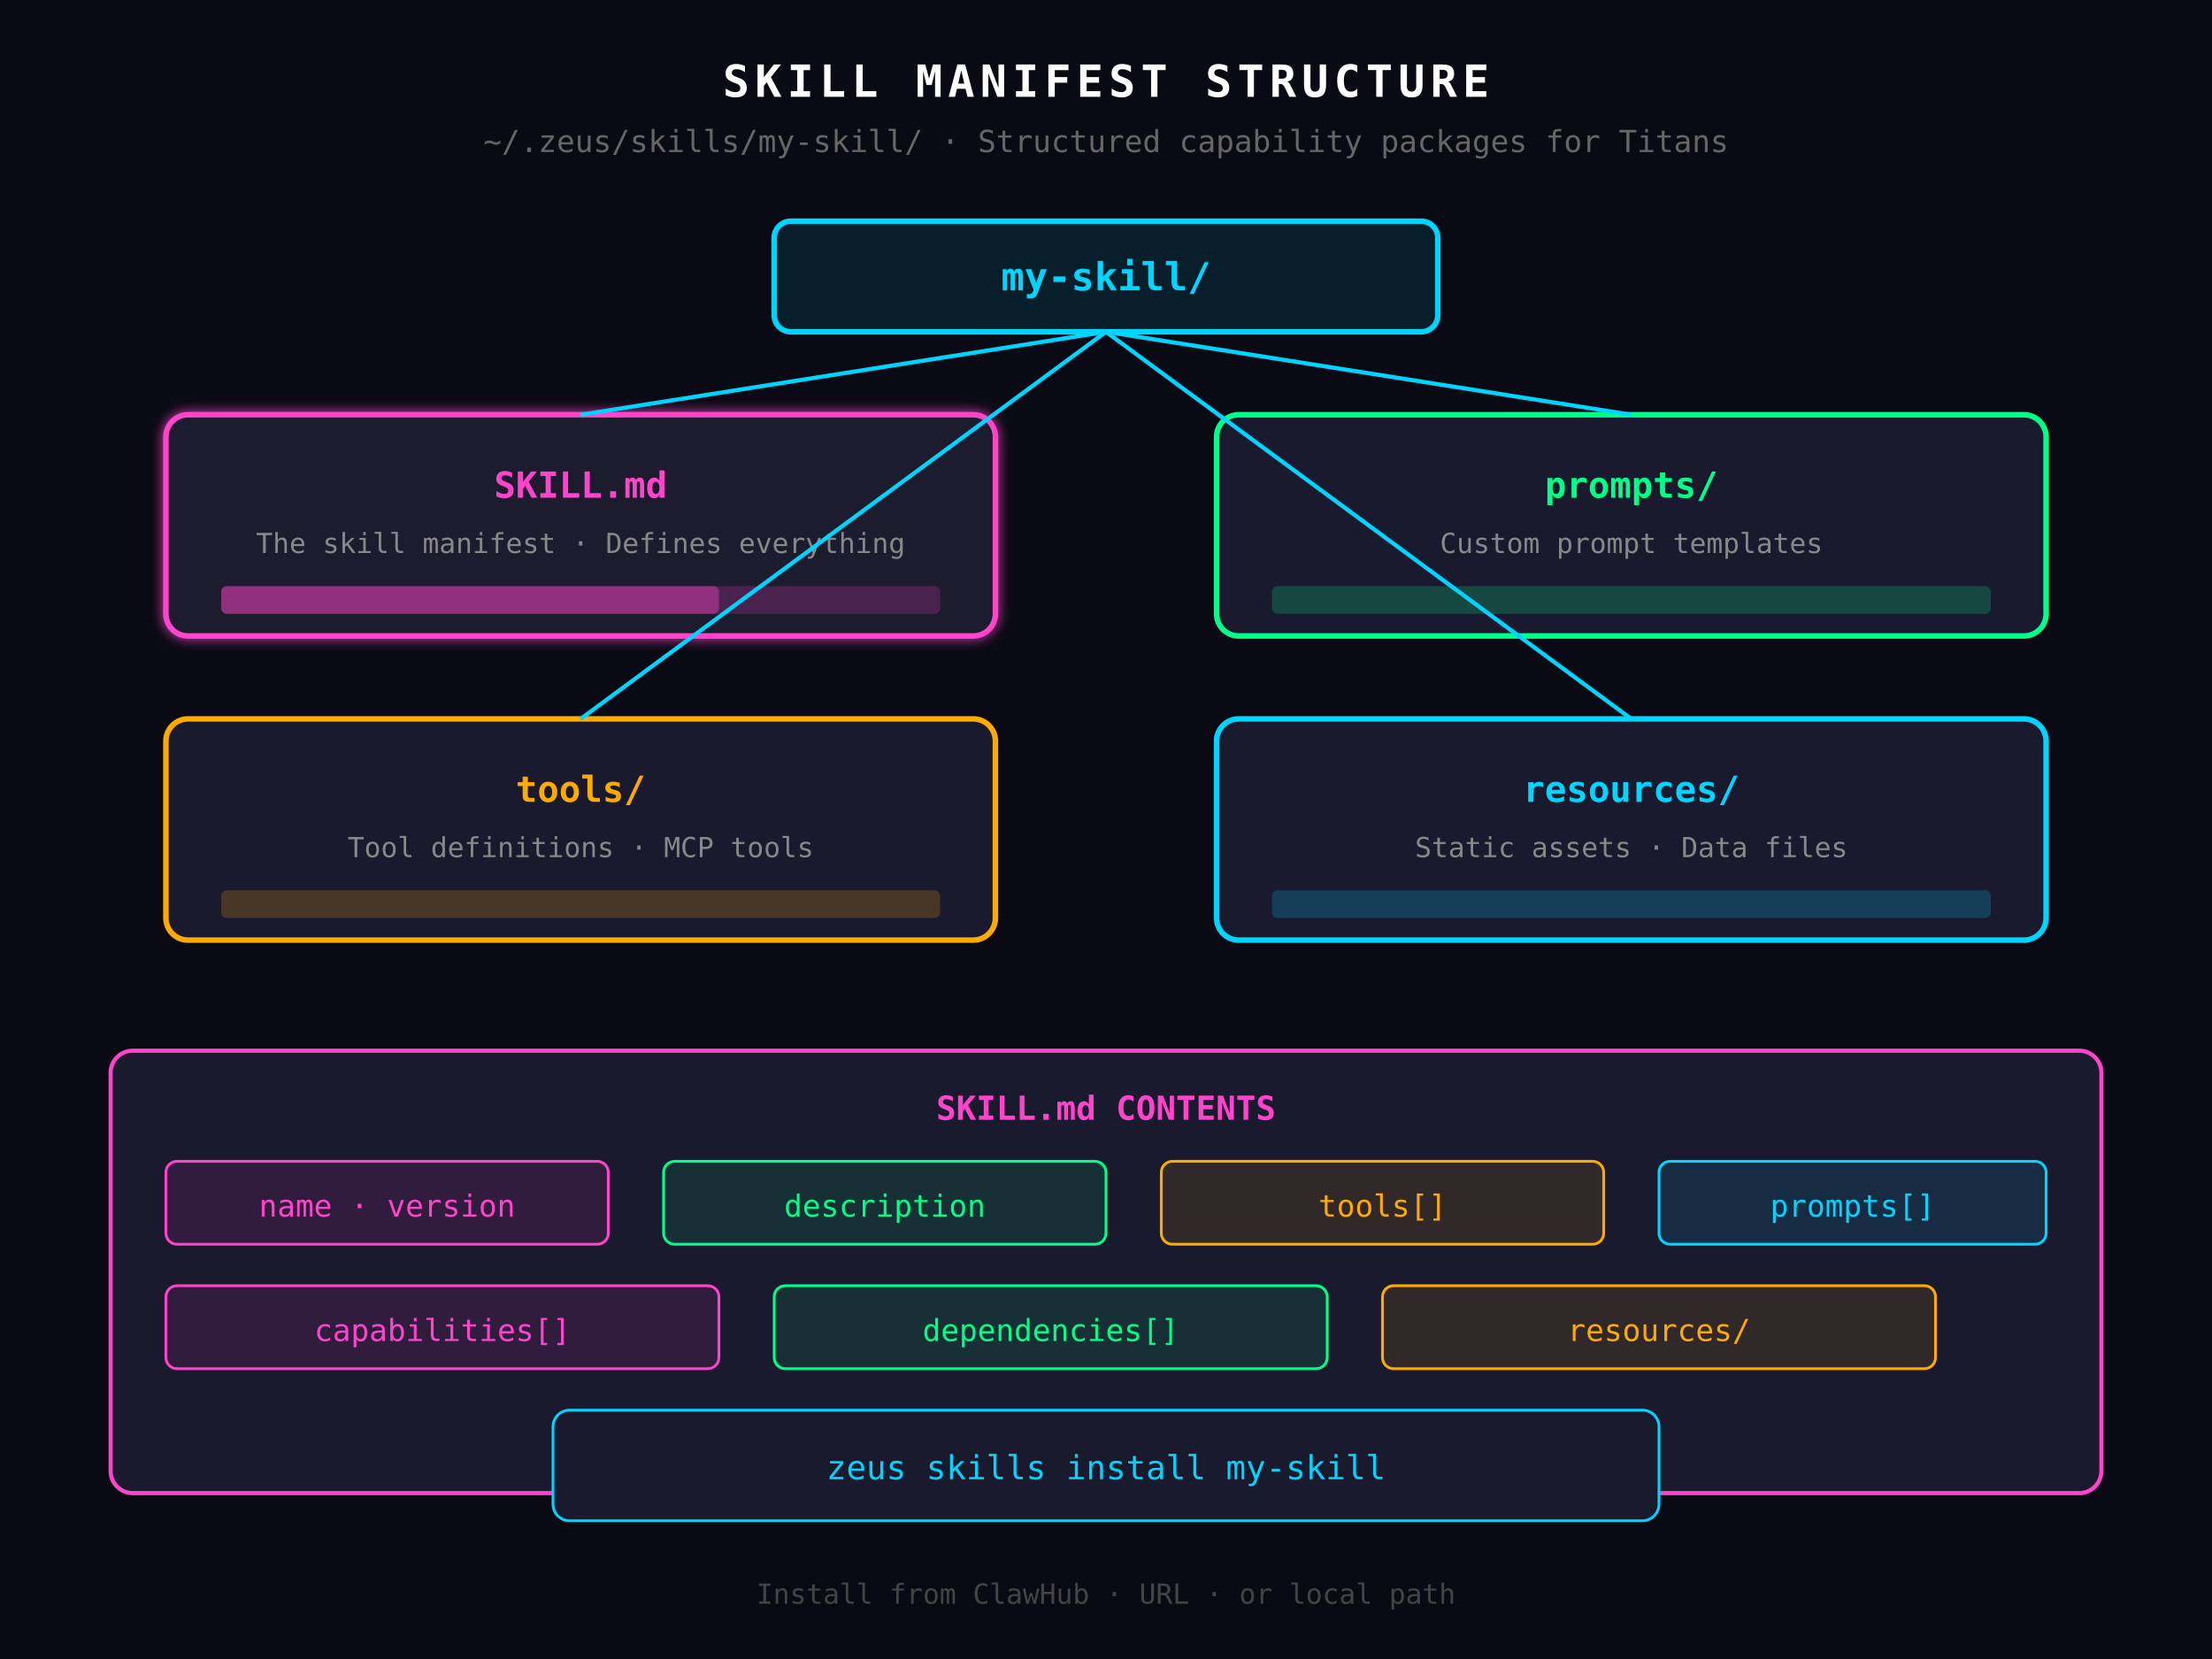
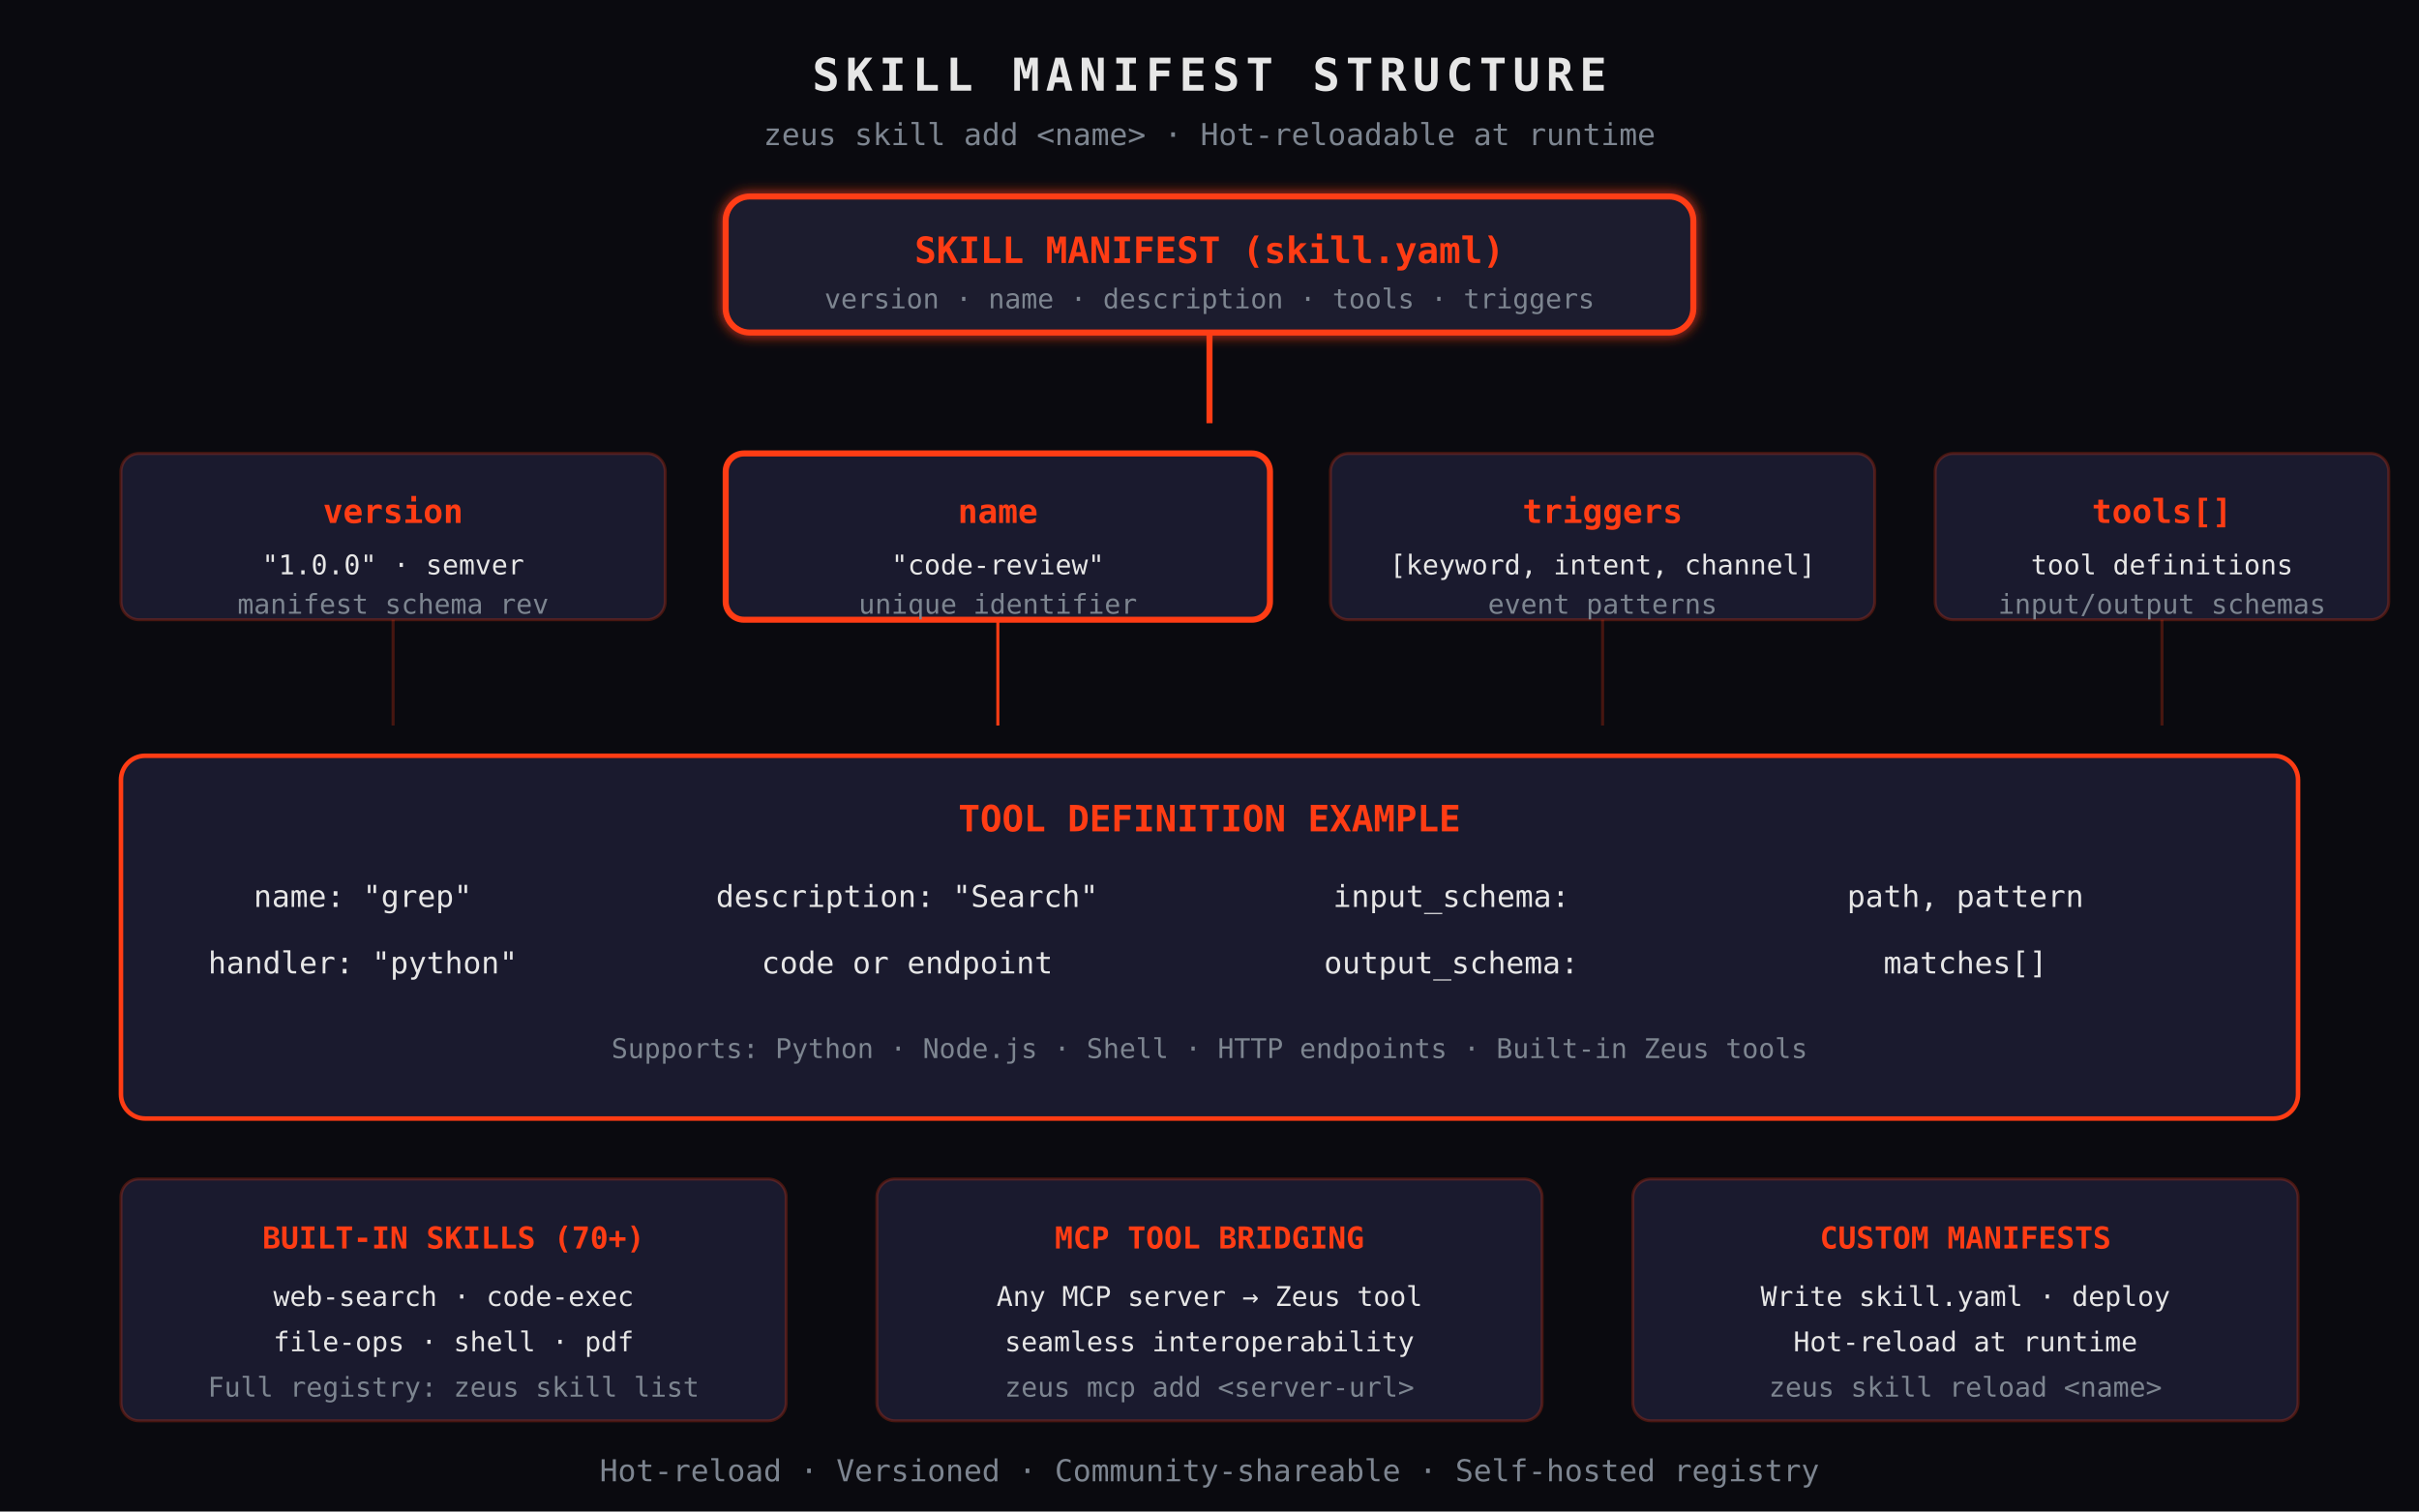
- <svg xmlns="http://www.w3.org/2000/svg" viewBox="0 0 800 600">
+ <svg xmlns="http://www.w3.org/2000/svg" viewBox="0 0 800 500">
  <defs>
-     <filter id="glow4">
+     <filter id="glow" x="-20%" y="-20%" width="140%" height="140%">
      <feGaussianBlur stdDeviation="2" result="coloredBlur" />
      <feMerge>
        <feMergeNode in="coloredBlur" />
        <feMergeNode in="SourceGraphic" />
      </feMerge>
    </filter>
+     <linearGradient id="skillGrad" x1="0%" y1="0%" x2="100%" y2="100%">
+       <stop offset="0%" style="stop-color:#1a1a2e" />
+       <stop offset="100%" style="stop-color:#0a0a0f" />
+     </linearGradient>
  </defs>
-   <rect width="800" height="600" fill="#0a0a14" />
-   <text x="400" y="35" text-anchor="middle" fill="#ffffff" font-family="monospace" font-size="16" font-weight="bold" letter-spacing="2">SKILL MANIFEST STRUCTURE</text>
-   <text x="400" y="55" text-anchor="middle" fill="#666" font-family="monospace" font-size="11">~/.zeus/skills/my-skill/ · Structured capability packages for Titans</text>
-   <rect x="280" y="80" width="240" height="40" rx="6" fill="rgba(0,212,255,0.1)" stroke="#00d4ff" stroke-width="2" />
-   <text x="400" y="105" text-anchor="middle" fill="#00d4ff" font-family="monospace" font-size="14" font-weight="bold">my-skill/</text>
-   <rect x="60" y="150" width="300" height="80" rx="8" fill="#1a1a2e" stroke="#ff44cc" stroke-width="2" filter="url(#glow4)" />
-   <text x="210" y="180" text-anchor="middle" fill="#ff44cc" font-family="monospace" font-size="13" font-weight="bold">SKILL.md</text>
-   <text x="210" y="200" text-anchor="middle" fill="#888" font-family="monospace" font-size="10">The skill manifest · Defines everything</text>
-   <rect x="80" y="212" width="260" height="10" rx="2" fill="rgba(255,68,204,0.2)" />
-   <rect x="80" y="212" width="180" height="10" rx="2" fill="rgba(255,68,204,0.4)" />
-   <rect x="440" y="150" width="300" height="80" rx="8" fill="#1a1a2e" stroke="#00ff88" stroke-width="2" />
-   <text x="590" y="180" text-anchor="middle" fill="#00ff88" font-family="monospace" font-size="13" font-weight="bold">prompts/</text>
-   <text x="590" y="200" text-anchor="middle" fill="#888" font-family="monospace" font-size="10">Custom prompt templates</text>
-   <rect x="460" y="212" width="260" height="10" rx="2" fill="rgba(0,255,136,0.2)" />
-   <rect x="60" y="260" width="300" height="80" rx="8" fill="#1a1a2e" stroke="#ffaa00" stroke-width="2" />
-   <text x="210" y="290" text-anchor="middle" fill="#ffaa00" font-family="monospace" font-size="13" font-weight="bold">tools/</text>
-   <text x="210" y="310" text-anchor="middle" fill="#888" font-family="monospace" font-size="10">Tool definitions · MCP tools</text>
-   <rect x="80" y="322" width="260" height="10" rx="2" fill="rgba(255,170,0,0.2)" />
-   <rect x="440" y="260" width="300" height="80" rx="8" fill="#1a1a2e" stroke="#00d4ff" stroke-width="2" />
-   <text x="590" y="290" text-anchor="middle" fill="#00d4ff" font-family="monospace" font-size="13" font-weight="bold">resources/</text>
-   <text x="590" y="310" text-anchor="middle" fill="#888" font-family="monospace" font-size="10">Static assets · Data files</text>
-   <rect x="460" y="322" width="260" height="10" rx="2" fill="rgba(0,212,255,0.2)" />
-   <path d="M400 120 L210 150" fill="none" stroke="#00d4ff" stroke-width="1.5" />
-   <path d="M400 120 L590 150" fill="none" stroke="#00d4ff" stroke-width="1.5" />
-   <path d="M400 120 L210 260" fill="none" stroke="#00d4ff" stroke-width="1.5" />
-   <path d="M400 120 L590 260" fill="none" stroke="#00d4ff" stroke-width="1.5" />
-   <rect x="40" y="380" width="720" height="160" rx="8" fill="#1a1a2e" stroke="#ff44cc" stroke-width="1.5" />
-   <text x="400" y="405" text-anchor="middle" fill="#ff44cc" font-family="monospace" font-size="12" font-weight="bold">SKILL.md CONTENTS</text>
-   <rect x="60" y="420" width="160" height="30" rx="4" fill="rgba(255,68,204,0.1)" stroke="#ff44cc" stroke-width="1" />
-   <text x="140" y="440" text-anchor="middle" fill="#ff44cc" font-family="monospace" font-size="11">name · version</text>
-   <rect x="240" y="420" width="160" height="30" rx="4" fill="rgba(0,255,136,0.1)" stroke="#00ff88" stroke-width="1" />
-   <text x="320" y="440" text-anchor="middle" fill="#00ff88" font-family="monospace" font-size="11">description</text>
-   <rect x="420" y="420" width="160" height="30" rx="4" fill="rgba(255,170,0,0.1)" stroke="#ffaa00" stroke-width="1" />
-   <text x="500" y="440" text-anchor="middle" fill="#ffaa00" font-family="monospace" font-size="11">tools[]</text>
-   <rect x="600" y="420" width="140" height="30" rx="4" fill="rgba(0,212,255,0.1)" stroke="#00d4ff" stroke-width="1" />
-   <text x="670" y="440" text-anchor="middle" fill="#00d4ff" font-family="monospace" font-size="11">prompts[]</text>
-   <rect x="60" y="465" width="200" height="30" rx="4" fill="rgba(255,68,204,0.1)" stroke="#ff44cc" stroke-width="1" />
-   <text x="160" y="485" text-anchor="middle" fill="#ff44cc" font-family="monospace" font-size="11">capabilities[]</text>
-   <rect x="280" y="465" width="200" height="30" rx="4" fill="rgba(0,255,136,0.1)" stroke="#00ff88" stroke-width="1" />
-   <text x="380" y="485" text-anchor="middle" fill="#00ff88" font-family="monospace" font-size="11">dependencies[]</text>
-   <rect x="500" y="465" width="200" height="30" rx="4" fill="rgba(255,170,0,0.1)" stroke="#ffaa00" stroke-width="1" />
-   <text x="600" y="485" text-anchor="middle" fill="#ffaa00" font-family="monospace" font-size="11">resources/</text>
-   <rect x="200" y="510" width="400" height="40" rx="6" fill="#1a1a2e" stroke="#00d4ff" stroke-width="1" />
-   <text x="400" y="535" text-anchor="middle" fill="#00d4ff" font-family="monospace" font-size="12">zeus skills install my-skill</text>
-   <text x="400" y="580" text-anchor="middle" fill="#444" font-family="monospace" font-size="10">Install from ClawHub · URL · or local path</text>
+   <rect width="800" height="500" fill="#0a0a0f" />
+   <text x="400" y="30" text-anchor="middle" fill="#e6e6e6" font-family="monospace" font-size="15" font-weight="bold" letter-spacing="2">SKILL MANIFEST STRUCTURE</text>
+   <text x="400" y="48" text-anchor="middle" fill="#7d8590" font-family="monospace" font-size="10">zeus skill add &lt;name&gt; · Hot-reloadable at runtime</text>
+   <rect x="240" y="65" width="320" height="45" rx="8" fill="#1a1a2e" stroke="#ff3c14" stroke-width="2" filter="url(#glow)" />
+   <text x="400" y="87" text-anchor="middle" fill="#ff3c14" font-family="monospace" font-size="12" font-weight="bold">SKILL MANIFEST (skill.yaml)</text>
+   <text x="400" y="102" text-anchor="middle" fill="#7d8590" font-family="monospace" font-size="9">version · name · description · tools · triggers</text>
+   <line x1="400" y1="110" x2="400" y2="140" stroke="#ff3c14" stroke-width="2" />
+   <rect x="40" y="150" width="180" height="55" rx="6" fill="#1a1a2e" stroke="rgba(255,60,20,0.25)" stroke-width="1" />
+   <text x="130" y="173" text-anchor="middle" fill="#ff3c14" font-family="monospace" font-size="11" font-weight="bold">version</text>
+   <text x="130" y="190" text-anchor="middle" fill="#e6e6e6" font-family="monospace" font-size="9">"1.0.0" · semver</text>
+   <text x="130" y="203" text-anchor="middle" fill="#7d8590" font-family="monospace" font-size="9">manifest schema rev</text>
+   <rect x="240" y="150" width="180" height="55" rx="6" fill="#1a1a2e" stroke="#ff3c14" stroke-width="2" />
+   <text x="330" y="173" text-anchor="middle" fill="#ff3c14" font-family="monospace" font-size="11" font-weight="bold">name</text>
+   <text x="330" y="190" text-anchor="middle" fill="#e6e6e6" font-family="monospace" font-size="9">"code-review"</text>
+   <text x="330" y="203" text-anchor="middle" fill="#7d8590" font-family="monospace" font-size="9">unique identifier</text>
+   <rect x="440" y="150" width="180" height="55" rx="6" fill="#1a1a2e" stroke="rgba(255,60,20,0.25)" stroke-width="1" />
+   <text x="530" y="173" text-anchor="middle" fill="#ff3c14" font-family="monospace" font-size="11" font-weight="bold">triggers</text>
+   <text x="530" y="190" text-anchor="middle" fill="#e6e6e6" font-family="monospace" font-size="9">[keyword, intent, channel]</text>
+   <text x="530" y="203" text-anchor="middle" fill="#7d8590" font-family="monospace" font-size="9">event patterns</text>
+   <rect x="640" y="150" width="150" height="55" rx="6" fill="#1a1a2e" stroke="rgba(255,60,20,0.25)" stroke-width="1" />
+   <text x="715" y="173" text-anchor="middle" fill="#ff3c14" font-family="monospace" font-size="11" font-weight="bold">tools[]</text>
+   <text x="715" y="190" text-anchor="middle" fill="#e6e6e6" font-family="monospace" font-size="9">tool definitions</text>
+   <text x="715" y="203" text-anchor="middle" fill="#7d8590" font-family="monospace" font-size="9">input/output schemas</text>
+   <line x1="130" y1="205" x2="130" y2="240" stroke="rgba(255,60,20,0.25)" stroke-width="1" />
+   <line x1="330" y1="205" x2="330" y2="240" stroke="#ff3c14" stroke-width="1" />
+   <line x1="530" y1="205" x2="530" y2="240" stroke="rgba(255,60,20,0.25)" stroke-width="1" />
+   <line x1="715" y1="205" x2="715" y2="240" stroke="rgba(255,60,20,0.25)" stroke-width="1" />
+   <rect x="40" y="250" width="720" height="120" rx="8" fill="#1a1a2e" stroke="#ff3c14" stroke-width="1.5" />
+   <text x="400" y="275" text-anchor="middle" fill="#ff3c14" font-family="monospace" font-size="12" font-weight="bold">TOOL DEFINITION EXAMPLE</text>
+   <text x="120" y="300" text-anchor="middle" fill="#e6e6e6" font-family="monospace" font-size="10">name: "grep"</text>
+   <text x="300" y="300" text-anchor="middle" fill="#e6e6e6" font-family="monospace" font-size="10">description: "Search"</text>
+   <text x="480" y="300" text-anchor="middle" fill="#e6e6e6" font-family="monospace" font-size="10">input_schema:</text>
+   <text x="650" y="300" text-anchor="middle" fill="#e6e6e6" font-family="monospace" font-size="10">path, pattern</text>
+   <text x="120" y="322" text-anchor="middle" fill="#e6e6e6" font-family="monospace" font-size="10">handler: "python"</text>
+   <text x="300" y="322" text-anchor="middle" fill="#e6e6e6" font-family="monospace" font-size="10">code or endpoint</text>
+   <text x="480" y="322" text-anchor="middle" fill="#e6e6e6" font-family="monospace" font-size="10">output_schema:</text>
+   <text x="650" y="322" text-anchor="middle" fill="#e6e6e6" font-family="monospace" font-size="10">matches[]</text>
+   <text x="400" y="350" text-anchor="middle" fill="#7d8590" font-family="monospace" font-size="9">Supports: Python · Node.js · Shell · HTTP endpoints · Built-in Zeus tools</text>
+   <rect x="40" y="390" width="220" height="80" rx="6" fill="#1a1a2e" stroke="rgba(255,60,20,0.25)" stroke-width="1" />
+   <text x="150" y="413" text-anchor="middle" fill="#ff3c14" font-family="monospace" font-size="10" font-weight="bold">BUILT-IN SKILLS (70+)</text>
+   <text x="150" y="432" text-anchor="middle" fill="#e6e6e6" font-family="monospace" font-size="9">web-search · code-exec</text>
+   <text x="150" y="447" text-anchor="middle" fill="#e6e6e6" font-family="monospace" font-size="9">file-ops · shell · pdf</text>
+   <text x="150" y="462" text-anchor="middle" fill="#7d8590" font-family="monospace" font-size="9">Full registry: zeus skill list</text>
+   <rect x="290" y="390" width="220" height="80" rx="6" fill="#1a1a2e" stroke="rgba(255,60,20,0.25)" stroke-width="1" />
+   <text x="400" y="413" text-anchor="middle" fill="#ff3c14" font-family="monospace" font-size="10" font-weight="bold">MCP TOOL BRIDGING</text>
+   <text x="400" y="432" text-anchor="middle" fill="#e6e6e6" font-family="monospace" font-size="9">Any MCP server → Zeus tool</text>
+   <text x="400" y="447" text-anchor="middle" fill="#e6e6e6" font-family="monospace" font-size="9">seamless interoperability</text>
+   <text x="400" y="462" text-anchor="middle" fill="#7d8590" font-family="monospace" font-size="9">zeus mcp add &lt;server-url&gt;</text>
+   <rect x="540" y="390" width="220" height="80" rx="6" fill="#1a1a2e" stroke="rgba(255,60,20,0.25)" stroke-width="1" />
+   <text x="650" y="413" text-anchor="middle" fill="#ff3c14" font-family="monospace" font-size="10" font-weight="bold">CUSTOM MANIFESTS</text>
+   <text x="650" y="432" text-anchor="middle" fill="#e6e6e6" font-family="monospace" font-size="9">Write skill.yaml · deploy</text>
+   <text x="650" y="447" text-anchor="middle" fill="#e6e6e6" font-family="monospace" font-size="9">Hot-reload at runtime</text>
+   <text x="650" y="462" text-anchor="middle" fill="#7d8590" font-family="monospace" font-size="9">zeus skill reload &lt;name&gt;</text>
+   <text x="400" y="490" text-anchor="middle" fill="#7d8590" font-family="monospace" font-size="10">Hot-reload · Versioned · Community-shareable · Self-hosted registry</text>
</svg>
